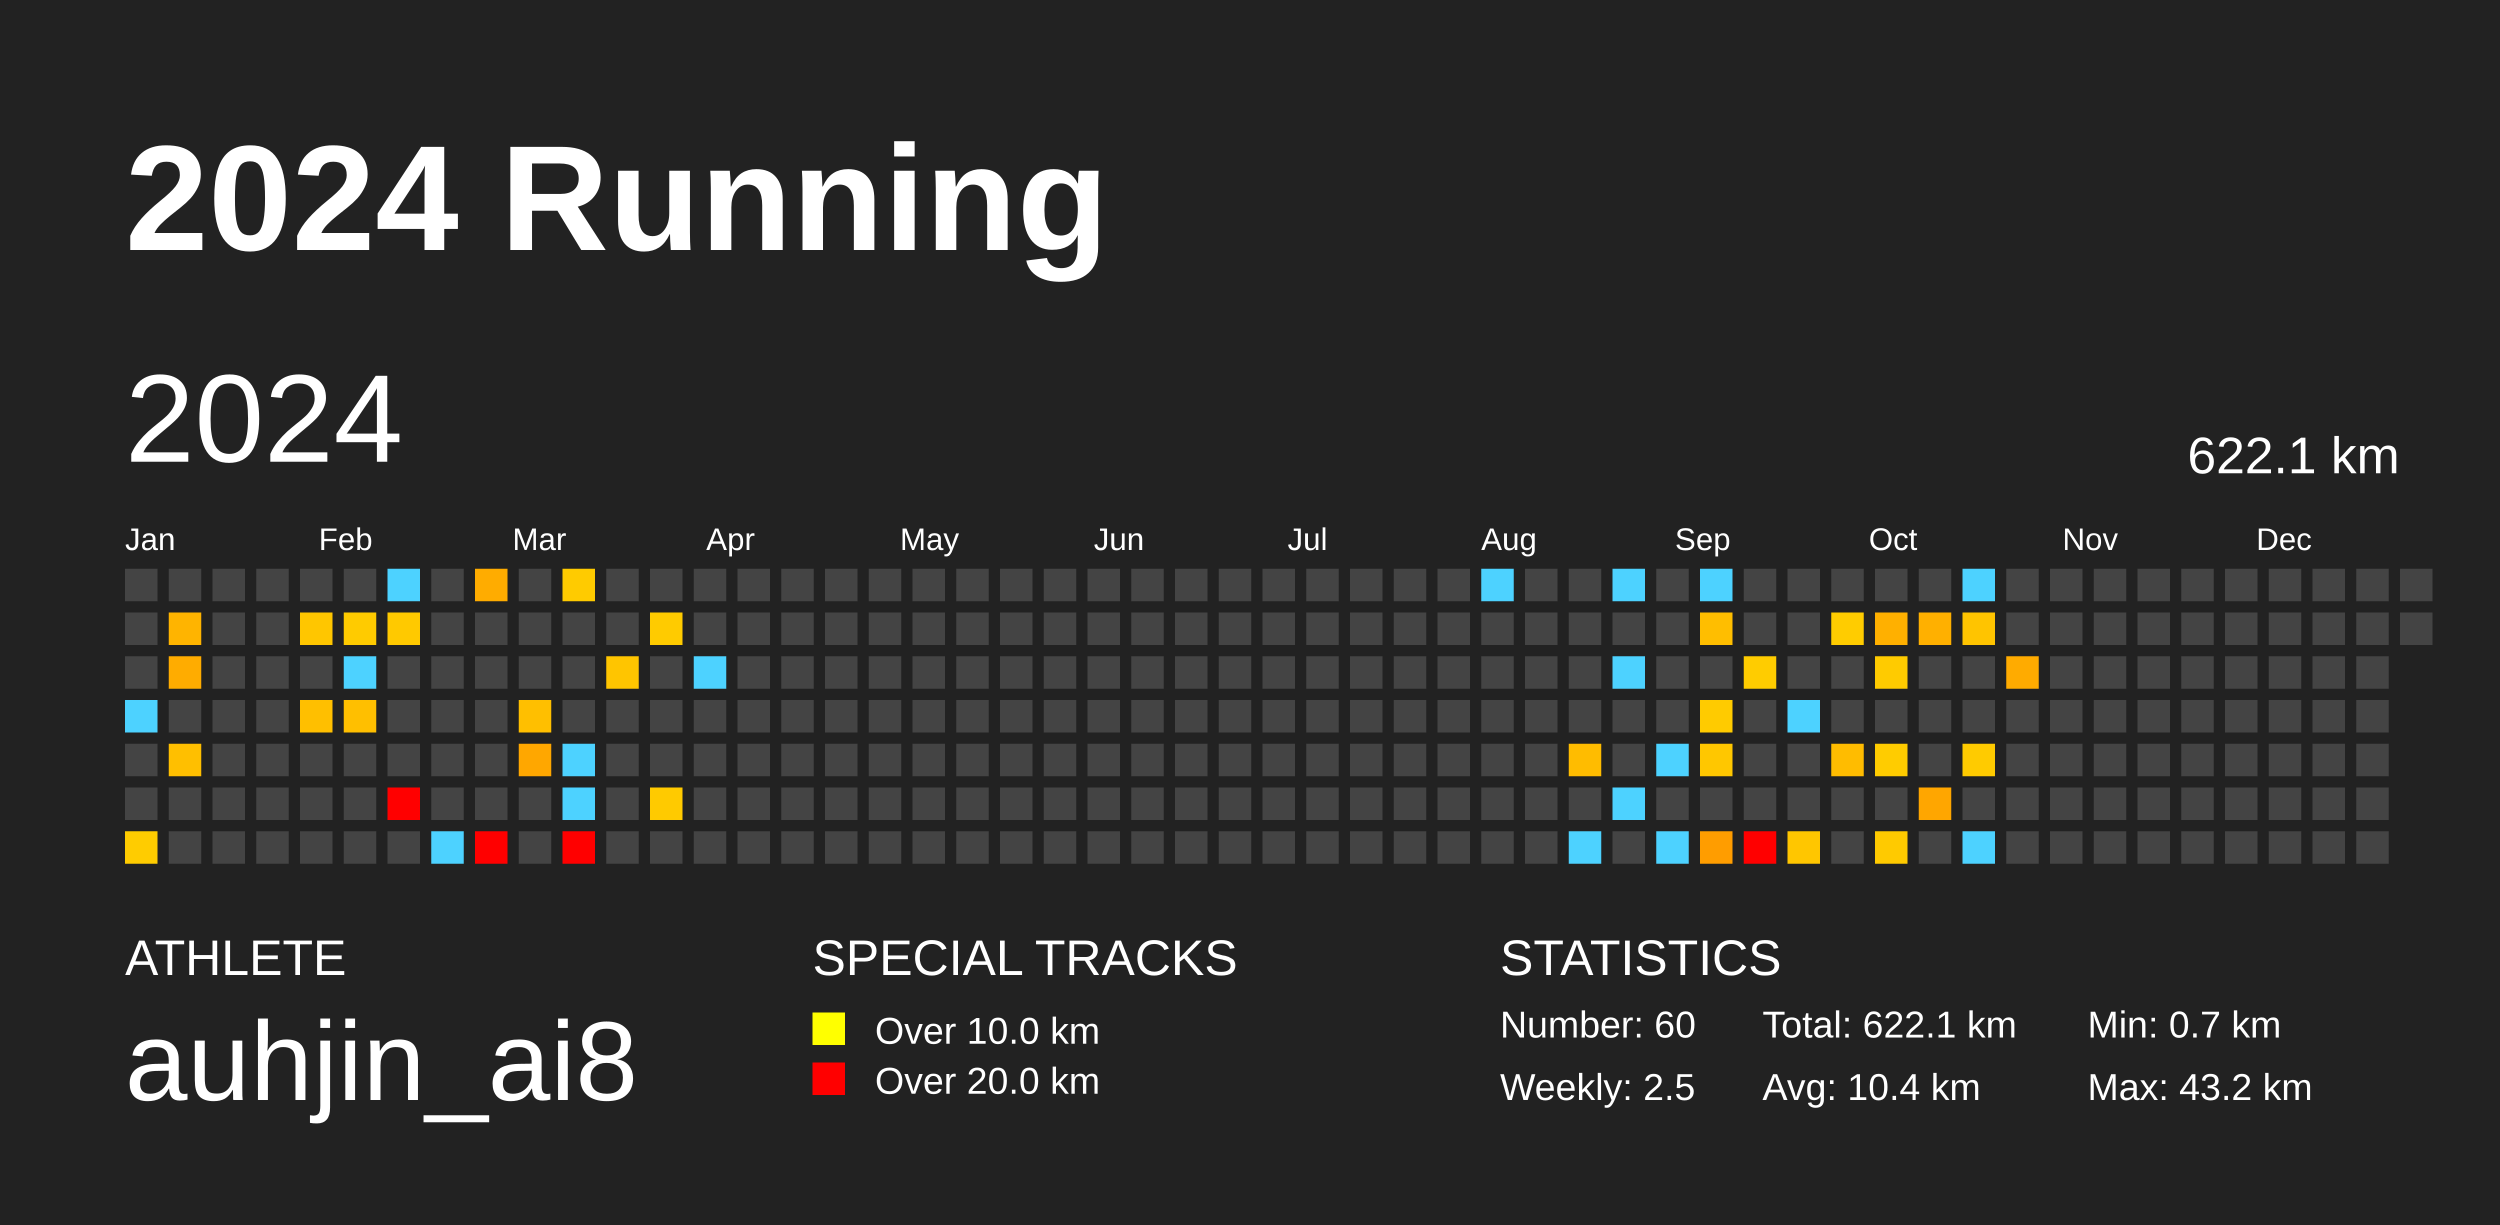
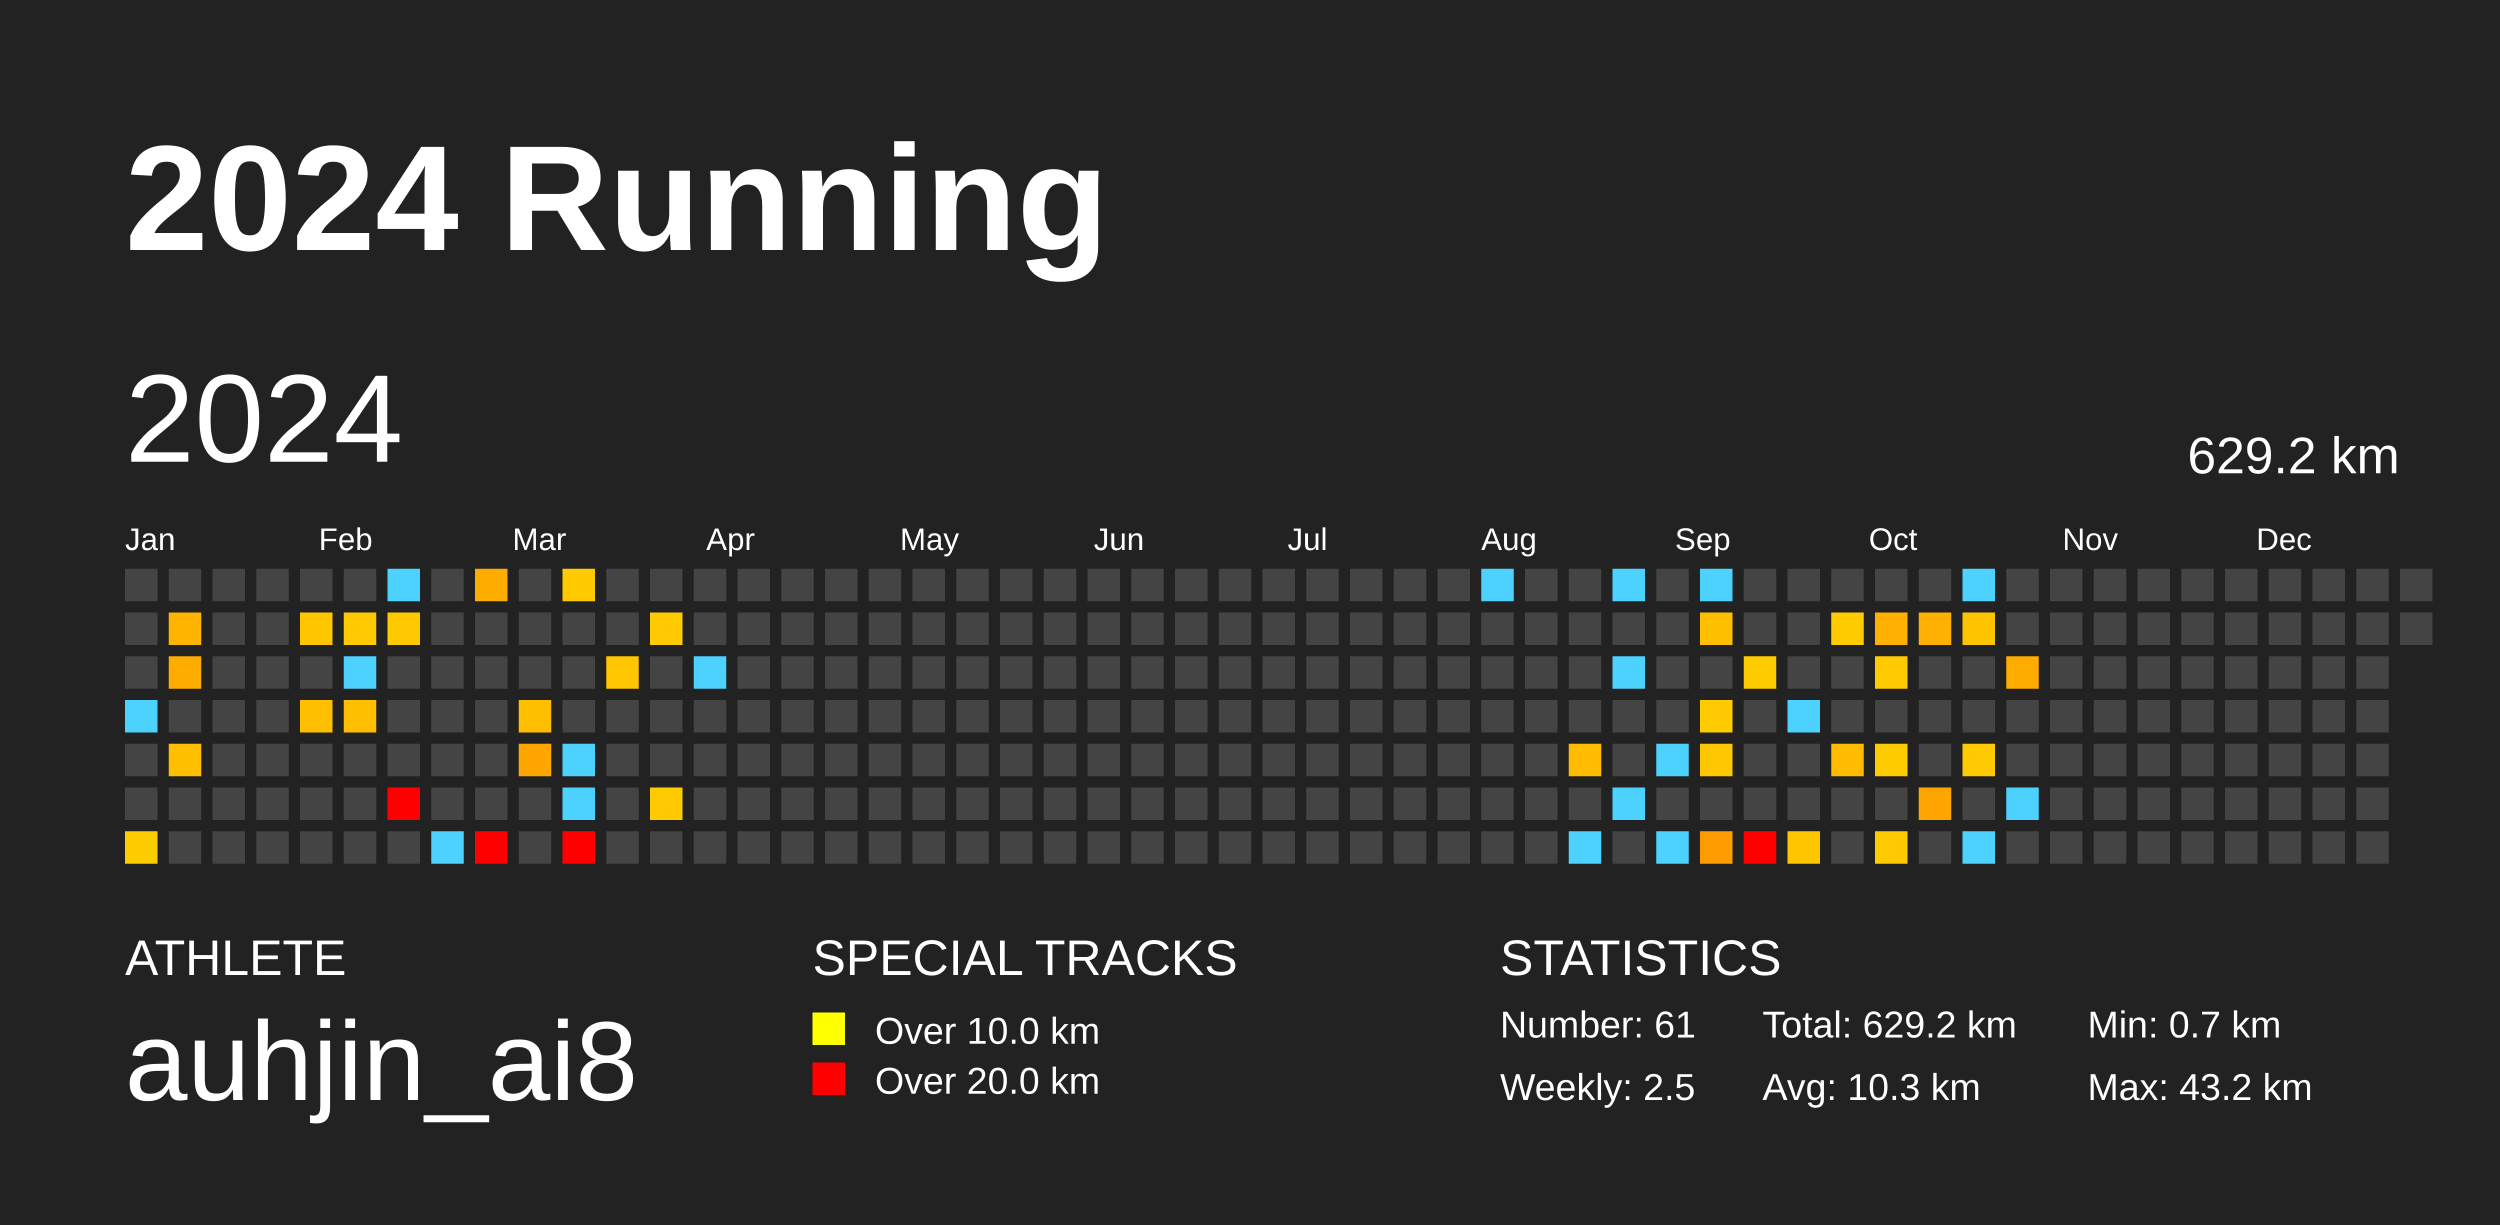
<svg xmlns="http://www.w3.org/2000/svg" baseProfile="full" height="98mm" version="1.1" viewBox="0,0,200,98" width="200mm">
  <defs />
  <rect fill="#222222" height="98" width="200" x="0" y="0" />
  <text fill="#FFFFFF" style="font-size:12px; font-family:Arial; font-weight:bold;" x="10" y="20">2024 Running</text>
  <text fill="#FFFFFF" style="font-size:4px; font-family:Arial" x="10" y="78">ATHLETE</text>
  <text fill="#FFFFFF" style="font-size:9px; font-family:Arial" x="10" y="88">auhjin_ai8</text>
  <text fill="#FFFFFF" style="font-size:4px; font-family:Arial" x="65" y="78">SPECIAL TRACKS</text>
  <rect fill="yellow" height="2.6" width="2.6" x="65" y="81" />
  <text fill="#FFFFFF" style="font-size:3px; font-family:Arial" x="70" y="83.5">Over 10.0 km</text>
  <rect fill="red" height="2.6" width="2.6" x="65" y="85" />
  <text fill="#FFFFFF" style="font-size:3px; font-family:Arial" x="70" y="87.5">Over 20.0 km</text>
  <text fill="#FFFFFF" style="font-size:4px; font-family:Arial" x="120" y="78">STATISTICS</text>
-   <text fill="#FFFFFF" style="font-size:3px; font-family:Arial" x="120" y="83">Number: 60</text>
+   <text fill="#FFFFFF" style="font-size:3px; font-family:Arial" x="120" y="83">Number: 61</text>
  <text fill="#FFFFFF" style="font-size:3px; font-family:Arial" x="120" y="88">Weekly: 2.5</text>
-   <text fill="#FFFFFF" style="font-size:3px; font-family:Arial" x="141" y="83">Total: 622.1 km</text>
-   <text fill="#FFFFFF" style="font-size:3px; font-family:Arial" x="141" y="88">Avg: 10.4 km</text>
+   <text fill="#FFFFFF" style="font-size:3px; font-family:Arial" x="141" y="83">Total: 629.2 km</text>
+   <text fill="#FFFFFF" style="font-size:3px; font-family:Arial" x="141" y="88">Avg: 10.3 km</text>
  <text fill="#FFFFFF" style="font-size:3px; font-family:Arial" x="167" y="83">Min: 0.7 km</text>
  <text fill="#FFFFFF" style="font-size:3px; font-family:Arial" x="167" y="88">Max: 43.2 km</text>
  <text dominant-baseline="hanging" fill="#FFFFFF" style="font-size:10.0px; font-family:Arial;" x="10" y="30">2024</text>
-   <text dominant-baseline="hanging" fill="#FFFFFF" style="font-size:4.125px; font-family:Arial;" x="175" y="35">622.1 km</text>
+   <text dominant-baseline="hanging" fill="#FFFFFF" style="font-size:4.125px; font-family:Arial;" x="175" y="35">629.2 km</text>
  <text fill="#FFFFFF" style="font-size:2.5px; font-family:Arial" x="10.0" y="44">Jan</text>
  <text fill="#FFFFFF" style="font-size:2.5px; font-family:Arial" x="25.5" y="44">Feb</text>
  <text fill="#FFFFFF" style="font-size:2.5px; font-family:Arial" x="41.0" y="44">Mar</text>
  <text fill="#FFFFFF" style="font-size:2.5px; font-family:Arial" x="56.5" y="44">Apr</text>
  <text fill="#FFFFFF" style="font-size:2.5px; font-family:Arial" x="72.0" y="44">May</text>
  <text fill="#FFFFFF" style="font-size:2.5px; font-family:Arial" x="87.5" y="44">Jun</text>
  <text fill="#FFFFFF" style="font-size:2.5px; font-family:Arial" x="103.0" y="44">Jul</text>
  <text fill="#FFFFFF" style="font-size:2.5px; font-family:Arial" x="118.5" y="44">Aug</text>
  <text fill="#FFFFFF" style="font-size:2.5px; font-family:Arial" x="134.0" y="44">Sep</text>
  <text fill="#FFFFFF" style="font-size:2.5px; font-family:Arial" x="149.5" y="44">Oct</text>
  <text fill="#FFFFFF" style="font-size:2.5px; font-family:Arial" x="165.0" y="44">Nov</text>
  <text fill="#FFFFFF" style="font-size:2.5px; font-family:Arial" x="180.5" y="44">Dec</text>
  <rect fill="#444444" height="2.6" width="2.6" x="10.0" y="45.5" />
  <rect fill="#444444" height="2.6" width="2.6" x="10.0" y="49.0" />
  <rect fill="#444444" height="2.6" width="2.6" x="10.0" y="52.5" />
  <rect fill="#4dd2ff" height="2.6" width="2.6" x="10.0" y="56.0" />
  <rect fill="#444444" height="2.6" width="2.6" x="10.0" y="59.5" />
  <rect fill="#444444" height="2.6" width="2.6" x="10.0" y="63.0" />
  <rect fill="#ffcc00" height="2.6" width="2.6" x="10.0" y="66.5" />
  <rect fill="#444444" height="2.6" width="2.6" x="13.5" y="45.5" />
  <rect fill="#ffb400" height="2.6" width="2.6" x="13.5" y="49.0" />
  <rect fill="#ffac00" height="2.6" width="2.6" x="13.5" y="52.5" />
  <rect fill="#444444" height="2.6" width="2.6" x="13.5" y="56.0" />
  <rect fill="#ffbf00" height="2.6" width="2.6" x="13.5" y="59.5" />
  <rect fill="#444444" height="2.6" width="2.6" x="13.5" y="63.0" />
  <rect fill="#444444" height="2.6" width="2.6" x="13.5" y="66.5" />
  <rect fill="#444444" height="2.6" width="2.6" x="17.0" y="45.5" />
  <rect fill="#444444" height="2.6" width="2.6" x="17.0" y="49.0" />
  <rect fill="#444444" height="2.6" width="2.6" x="17.0" y="52.5" />
  <rect fill="#444444" height="2.6" width="2.6" x="17.0" y="56.0" />
  <rect fill="#444444" height="2.6" width="2.6" x="17.0" y="59.5" />
  <rect fill="#444444" height="2.6" width="2.6" x="17.0" y="63.0" />
  <rect fill="#444444" height="2.6" width="2.6" x="17.0" y="66.5" />
  <rect fill="#444444" height="2.6" width="2.6" x="20.5" y="45.5" />
  <rect fill="#444444" height="2.6" width="2.6" x="20.5" y="49.0" />
  <rect fill="#444444" height="2.6" width="2.6" x="20.5" y="52.5" />
  <rect fill="#444444" height="2.6" width="2.6" x="20.5" y="56.0" />
  <rect fill="#444444" height="2.6" width="2.6" x="20.5" y="59.5" />
  <rect fill="#444444" height="2.6" width="2.6" x="20.5" y="63.0" />
  <rect fill="#444444" height="2.6" width="2.6" x="20.5" y="66.5" />
  <rect fill="#444444" height="2.6" width="2.6" x="24.0" y="45.5" />
  <rect fill="#ffc600" height="2.6" width="2.6" x="24.0" y="49.0" />
  <rect fill="#444444" height="2.6" width="2.6" x="24.0" y="52.5" />
  <rect fill="#ffbf00" height="2.6" width="2.6" x="24.0" y="56.0" />
  <rect fill="#444444" height="2.6" width="2.6" x="24.0" y="59.5" />
  <rect fill="#444444" height="2.6" width="2.6" x="24.0" y="63.0" />
  <rect fill="#444444" height="2.6" width="2.6" x="24.0" y="66.5" />
  <rect fill="#444444" height="2.6" width="2.6" x="27.5" y="45.5" />
  <rect fill="#ffcb00" height="2.6" width="2.6" x="27.5" y="49.0" />
  <rect fill="#4dd2ff" height="2.6" width="2.6" x="27.5" y="52.5" />
  <rect fill="#ffbf00" height="2.6" width="2.6" x="27.5" y="56.0" />
  <rect fill="#444444" height="2.6" width="2.6" x="27.5" y="59.5" />
  <rect fill="#444444" height="2.6" width="2.6" x="27.5" y="63.0" />
  <rect fill="#444444" height="2.6" width="2.6" x="27.5" y="66.5" />
  <rect fill="#4dd2ff" height="2.6" width="2.6" x="31.0" y="45.5" />
  <rect fill="#ffc900" height="2.6" width="2.6" x="31.0" y="49.0" />
  <rect fill="#444444" height="2.6" width="2.6" x="31.0" y="52.5" />
  <rect fill="#444444" height="2.6" width="2.6" x="31.0" y="56.0" />
  <rect fill="#444444" height="2.6" width="2.6" x="31.0" y="59.5" />
  <rect fill="red" height="2.6" width="2.6" x="31.0" y="63.0" />
  <rect fill="#444444" height="2.6" width="2.6" x="31.0" y="66.5" />
  <rect fill="#444444" height="2.6" width="2.6" x="34.5" y="45.5" />
  <rect fill="#444444" height="2.6" width="2.6" x="34.5" y="49.0" />
  <rect fill="#444444" height="2.6" width="2.6" x="34.5" y="52.5" />
  <rect fill="#444444" height="2.6" width="2.6" x="34.5" y="56.0" />
  <rect fill="#444444" height="2.6" width="2.6" x="34.5" y="59.5" />
  <rect fill="#444444" height="2.6" width="2.6" x="34.5" y="63.0" />
  <rect fill="#4dd2ff" height="2.6" width="2.6" x="34.5" y="66.5" />
  <rect fill="#ffac00" height="2.6" width="2.6" x="38.0" y="45.5" />
  <rect fill="#444444" height="2.6" width="2.6" x="38.0" y="49.0" />
  <rect fill="#444444" height="2.6" width="2.6" x="38.0" y="52.5" />
  <rect fill="#444444" height="2.6" width="2.6" x="38.0" y="56.0" />
  <rect fill="#444444" height="2.6" width="2.6" x="38.0" y="59.5" />
  <rect fill="#444444" height="2.6" width="2.6" x="38.0" y="63.0" />
  <rect fill="red" height="2.6" width="2.6" x="38.0" y="66.5" />
  <rect fill="#444444" height="2.6" width="2.6" x="41.5" y="45.5" />
  <rect fill="#444444" height="2.6" width="2.6" x="41.5" y="49.0" />
  <rect fill="#444444" height="2.6" width="2.6" x="41.5" y="52.5" />
  <rect fill="#ffbf00" height="2.6" width="2.6" x="41.5" y="56.0" />
  <rect fill="#ffa700" height="2.6" width="2.6" x="41.5" y="59.5" />
  <rect fill="#444444" height="2.6" width="2.6" x="41.5" y="63.0" />
  <rect fill="#444444" height="2.6" width="2.6" x="41.5" y="66.5" />
  <rect fill="#ffcb00" height="2.6" width="2.6" x="45.0" y="45.5" />
  <rect fill="#444444" height="2.6" width="2.6" x="45.0" y="49.0" />
  <rect fill="#444444" height="2.6" width="2.6" x="45.0" y="52.5" />
  <rect fill="#444444" height="2.6" width="2.6" x="45.0" y="56.0" />
  <rect fill="#4dd2ff" height="2.6" width="2.6" x="45.0" y="59.5" />
  <rect fill="#4dd2ff" height="2.6" width="2.6" x="45.0" y="63.0" />
  <rect fill="red" height="2.6" width="2.6" x="45.0" y="66.5" />
  <rect fill="#444444" height="2.6" width="2.6" x="48.5" y="45.5" />
  <rect fill="#444444" height="2.6" width="2.6" x="48.5" y="49.0" />
  <rect fill="#ffc500" height="2.6" width="2.6" x="48.5" y="52.5" />
  <rect fill="#444444" height="2.6" width="2.6" x="48.5" y="56.0" />
  <rect fill="#444444" height="2.6" width="2.6" x="48.5" y="59.5" />
  <rect fill="#444444" height="2.6" width="2.6" x="48.5" y="63.0" />
  <rect fill="#444444" height="2.6" width="2.6" x="48.5" y="66.5" />
  <rect fill="#444444" height="2.6" width="2.6" x="52.0" y="45.5" />
  <rect fill="#ffcb00" height="2.6" width="2.6" x="52.0" y="49.0" />
  <rect fill="#444444" height="2.6" width="2.6" x="52.0" y="52.5" />
  <rect fill="#444444" height="2.6" width="2.6" x="52.0" y="56.0" />
  <rect fill="#444444" height="2.6" width="2.6" x="52.0" y="59.5" />
  <rect fill="#ffca00" height="2.6" width="2.6" x="52.0" y="63.0" />
  <rect fill="#444444" height="2.6" width="2.6" x="52.0" y="66.5" />
  <rect fill="#444444" height="2.6" width="2.6" x="55.5" y="45.5" />
  <rect fill="#444444" height="2.6" width="2.6" x="55.5" y="49.0" />
  <rect fill="#4dd2ff" height="2.6" width="2.6" x="55.5" y="52.5" />
  <rect fill="#444444" height="2.6" width="2.6" x="55.5" y="56.0" />
  <rect fill="#444444" height="2.6" width="2.6" x="55.5" y="59.5" />
  <rect fill="#444444" height="2.6" width="2.6" x="55.5" y="63.0" />
  <rect fill="#444444" height="2.6" width="2.6" x="55.5" y="66.5" />
  <rect fill="#444444" height="2.6" width="2.6" x="59.0" y="45.5" />
  <rect fill="#444444" height="2.6" width="2.6" x="59.0" y="49.0" />
  <rect fill="#444444" height="2.6" width="2.6" x="59.0" y="52.5" />
  <rect fill="#444444" height="2.6" width="2.6" x="59.0" y="56.0" />
  <rect fill="#444444" height="2.6" width="2.6" x="59.0" y="59.5" />
  <rect fill="#444444" height="2.6" width="2.6" x="59.0" y="63.0" />
  <rect fill="#444444" height="2.6" width="2.6" x="59.0" y="66.5" />
  <rect fill="#444444" height="2.6" width="2.6" x="62.5" y="45.5" />
  <rect fill="#444444" height="2.6" width="2.6" x="62.5" y="49.0" />
  <rect fill="#444444" height="2.6" width="2.6" x="62.5" y="52.5" />
  <rect fill="#444444" height="2.6" width="2.6" x="62.5" y="56.0" />
  <rect fill="#444444" height="2.6" width="2.6" x="62.5" y="59.5" />
  <rect fill="#444444" height="2.6" width="2.6" x="62.5" y="63.0" />
  <rect fill="#444444" height="2.6" width="2.6" x="62.5" y="66.5" />
  <rect fill="#444444" height="2.6" width="2.6" x="66.0" y="45.5" />
  <rect fill="#444444" height="2.6" width="2.6" x="66.0" y="49.0" />
  <rect fill="#444444" height="2.6" width="2.6" x="66.0" y="52.5" />
  <rect fill="#444444" height="2.6" width="2.6" x="66.0" y="56.0" />
  <rect fill="#444444" height="2.6" width="2.6" x="66.0" y="59.5" />
  <rect fill="#444444" height="2.6" width="2.6" x="66.0" y="63.0" />
  <rect fill="#444444" height="2.6" width="2.6" x="66.0" y="66.5" />
  <rect fill="#444444" height="2.6" width="2.6" x="69.5" y="45.5" />
  <rect fill="#444444" height="2.6" width="2.6" x="69.5" y="49.0" />
  <rect fill="#444444" height="2.6" width="2.6" x="69.5" y="52.5" />
  <rect fill="#444444" height="2.6" width="2.6" x="69.5" y="56.0" />
  <rect fill="#444444" height="2.6" width="2.6" x="69.5" y="59.5" />
  <rect fill="#444444" height="2.6" width="2.6" x="69.5" y="63.0" />
  <rect fill="#444444" height="2.6" width="2.6" x="69.5" y="66.5" />
  <rect fill="#444444" height="2.6" width="2.6" x="73.0" y="45.5" />
  <rect fill="#444444" height="2.6" width="2.6" x="73.0" y="49.0" />
  <rect fill="#444444" height="2.6" width="2.6" x="73.0" y="52.5" />
  <rect fill="#444444" height="2.6" width="2.6" x="73.0" y="56.0" />
  <rect fill="#444444" height="2.6" width="2.6" x="73.0" y="59.5" />
  <rect fill="#444444" height="2.6" width="2.6" x="73.0" y="63.0" />
  <rect fill="#444444" height="2.6" width="2.6" x="73.0" y="66.5" />
  <rect fill="#444444" height="2.6" width="2.6" x="76.5" y="45.5" />
  <rect fill="#444444" height="2.6" width="2.6" x="76.5" y="49.0" />
  <rect fill="#444444" height="2.6" width="2.6" x="76.5" y="52.5" />
  <rect fill="#444444" height="2.6" width="2.6" x="76.5" y="56.0" />
  <rect fill="#444444" height="2.6" width="2.6" x="76.5" y="59.5" />
  <rect fill="#444444" height="2.6" width="2.6" x="76.5" y="63.0" />
  <rect fill="#444444" height="2.6" width="2.6" x="76.5" y="66.5" />
  <rect fill="#444444" height="2.6" width="2.6" x="80.0" y="45.5" />
  <rect fill="#444444" height="2.6" width="2.6" x="80.0" y="49.0" />
  <rect fill="#444444" height="2.6" width="2.6" x="80.0" y="52.5" />
  <rect fill="#444444" height="2.6" width="2.6" x="80.0" y="56.0" />
  <rect fill="#444444" height="2.6" width="2.6" x="80.0" y="59.5" />
  <rect fill="#444444" height="2.6" width="2.6" x="80.0" y="63.0" />
  <rect fill="#444444" height="2.6" width="2.6" x="80.0" y="66.5" />
  <rect fill="#444444" height="2.6" width="2.6" x="83.5" y="45.5" />
  <rect fill="#444444" height="2.6" width="2.6" x="83.5" y="49.0" />
  <rect fill="#444444" height="2.6" width="2.6" x="83.5" y="52.5" />
  <rect fill="#444444" height="2.6" width="2.6" x="83.5" y="56.0" />
  <rect fill="#444444" height="2.6" width="2.6" x="83.5" y="59.5" />
  <rect fill="#444444" height="2.6" width="2.6" x="83.5" y="63.0" />
  <rect fill="#444444" height="2.6" width="2.6" x="83.5" y="66.5" />
  <rect fill="#444444" height="2.6" width="2.6" x="87.0" y="45.5" />
  <rect fill="#444444" height="2.6" width="2.6" x="87.0" y="49.0" />
  <rect fill="#444444" height="2.6" width="2.6" x="87.0" y="52.5" />
  <rect fill="#444444" height="2.6" width="2.6" x="87.0" y="56.0" />
  <rect fill="#444444" height="2.6" width="2.6" x="87.0" y="59.5" />
  <rect fill="#444444" height="2.6" width="2.6" x="87.0" y="63.0" />
  <rect fill="#444444" height="2.6" width="2.6" x="87.0" y="66.5" />
  <rect fill="#444444" height="2.6" width="2.6" x="90.5" y="45.5" />
  <rect fill="#444444" height="2.6" width="2.6" x="90.5" y="49.0" />
  <rect fill="#444444" height="2.6" width="2.6" x="90.5" y="52.5" />
  <rect fill="#444444" height="2.6" width="2.6" x="90.5" y="56.0" />
  <rect fill="#444444" height="2.6" width="2.6" x="90.5" y="59.5" />
  <rect fill="#444444" height="2.6" width="2.6" x="90.5" y="63.0" />
  <rect fill="#444444" height="2.6" width="2.6" x="90.5" y="66.5" />
  <rect fill="#444444" height="2.6" width="2.6" x="94.0" y="45.5" />
  <rect fill="#444444" height="2.6" width="2.6" x="94.0" y="49.0" />
  <rect fill="#444444" height="2.6" width="2.6" x="94.0" y="52.5" />
  <rect fill="#444444" height="2.6" width="2.6" x="94.0" y="56.0" />
  <rect fill="#444444" height="2.6" width="2.6" x="94.0" y="59.5" />
  <rect fill="#444444" height="2.6" width="2.6" x="94.0" y="63.0" />
  <rect fill="#444444" height="2.6" width="2.6" x="94.0" y="66.5" />
  <rect fill="#444444" height="2.6" width="2.6" x="97.5" y="45.5" />
  <rect fill="#444444" height="2.6" width="2.6" x="97.5" y="49.0" />
  <rect fill="#444444" height="2.6" width="2.6" x="97.5" y="52.5" />
  <rect fill="#444444" height="2.6" width="2.6" x="97.5" y="56.0" />
  <rect fill="#444444" height="2.6" width="2.6" x="97.5" y="59.5" />
  <rect fill="#444444" height="2.6" width="2.6" x="97.5" y="63.0" />
  <rect fill="#444444" height="2.6" width="2.6" x="97.5" y="66.5" />
  <rect fill="#444444" height="2.6" width="2.6" x="101.0" y="45.5" />
  <rect fill="#444444" height="2.6" width="2.6" x="101.0" y="49.0" />
  <rect fill="#444444" height="2.6" width="2.6" x="101.0" y="52.5" />
  <rect fill="#444444" height="2.6" width="2.6" x="101.0" y="56.0" />
  <rect fill="#444444" height="2.6" width="2.6" x="101.0" y="59.5" />
  <rect fill="#444444" height="2.6" width="2.6" x="101.0" y="63.0" />
  <rect fill="#444444" height="2.6" width="2.6" x="101.0" y="66.5" />
  <rect fill="#444444" height="2.6" width="2.6" x="104.5" y="45.5" />
  <rect fill="#444444" height="2.6" width="2.6" x="104.5" y="49.0" />
  <rect fill="#444444" height="2.6" width="2.6" x="104.5" y="52.5" />
  <rect fill="#444444" height="2.6" width="2.6" x="104.5" y="56.0" />
  <rect fill="#444444" height="2.6" width="2.6" x="104.5" y="59.5" />
  <rect fill="#444444" height="2.6" width="2.6" x="104.5" y="63.0" />
  <rect fill="#444444" height="2.6" width="2.6" x="104.5" y="66.5" />
  <rect fill="#444444" height="2.6" width="2.6" x="108.0" y="45.5" />
  <rect fill="#444444" height="2.6" width="2.6" x="108.0" y="49.0" />
  <rect fill="#444444" height="2.6" width="2.6" x="108.0" y="52.5" />
  <rect fill="#444444" height="2.6" width="2.6" x="108.0" y="56.0" />
  <rect fill="#444444" height="2.6" width="2.6" x="108.0" y="59.5" />
  <rect fill="#444444" height="2.6" width="2.6" x="108.0" y="63.0" />
  <rect fill="#444444" height="2.6" width="2.6" x="108.0" y="66.5" />
  <rect fill="#444444" height="2.6" width="2.6" x="111.5" y="45.5" />
  <rect fill="#444444" height="2.6" width="2.6" x="111.5" y="49.0" />
  <rect fill="#444444" height="2.6" width="2.6" x="111.5" y="52.5" />
  <rect fill="#444444" height="2.6" width="2.6" x="111.5" y="56.0" />
  <rect fill="#444444" height="2.6" width="2.6" x="111.5" y="59.5" />
  <rect fill="#444444" height="2.6" width="2.6" x="111.5" y="63.0" />
  <rect fill="#444444" height="2.6" width="2.6" x="111.5" y="66.5" />
  <rect fill="#444444" height="2.6" width="2.6" x="115.0" y="45.5" />
  <rect fill="#444444" height="2.6" width="2.6" x="115.0" y="49.0" />
  <rect fill="#444444" height="2.6" width="2.6" x="115.0" y="52.5" />
  <rect fill="#444444" height="2.6" width="2.6" x="115.0" y="56.0" />
  <rect fill="#444444" height="2.6" width="2.6" x="115.0" y="59.5" />
  <rect fill="#444444" height="2.6" width="2.6" x="115.0" y="63.0" />
  <rect fill="#444444" height="2.6" width="2.6" x="115.0" y="66.5" />
  <rect fill="#4dd2ff" height="2.6" width="2.6" x="118.5" y="45.5" />
  <rect fill="#444444" height="2.6" width="2.6" x="118.5" y="49.0" />
  <rect fill="#444444" height="2.6" width="2.6" x="118.5" y="52.5" />
  <rect fill="#444444" height="2.6" width="2.6" x="118.5" y="56.0" />
  <rect fill="#444444" height="2.6" width="2.6" x="118.5" y="59.5" />
  <rect fill="#444444" height="2.6" width="2.6" x="118.5" y="63.0" />
  <rect fill="#444444" height="2.6" width="2.6" x="118.5" y="66.5" />
  <rect fill="#444444" height="2.6" width="2.6" x="122.0" y="45.5" />
  <rect fill="#444444" height="2.6" width="2.6" x="122.0" y="49.0" />
  <rect fill="#444444" height="2.6" width="2.6" x="122.0" y="52.5" />
  <rect fill="#444444" height="2.6" width="2.6" x="122.0" y="56.0" />
  <rect fill="#444444" height="2.6" width="2.6" x="122.0" y="59.5" />
  <rect fill="#444444" height="2.6" width="2.6" x="122.0" y="63.0" />
  <rect fill="#444444" height="2.6" width="2.6" x="122.0" y="66.5" />
  <rect fill="#444444" height="2.6" width="2.6" x="125.5" y="45.5" />
  <rect fill="#444444" height="2.6" width="2.6" x="125.5" y="49.0" />
  <rect fill="#444444" height="2.6" width="2.6" x="125.5" y="52.5" />
  <rect fill="#444444" height="2.6" width="2.6" x="125.5" y="56.0" />
  <rect fill="#ffbc00" height="2.6" width="2.6" x="125.5" y="59.5" />
  <rect fill="#444444" height="2.6" width="2.6" x="125.5" y="63.0" />
  <rect fill="#4dd2ff" height="2.6" width="2.6" x="125.5" y="66.5" />
  <rect fill="#4dd2ff" height="2.6" width="2.6" x="129.0" y="45.5" />
  <rect fill="#444444" height="2.6" width="2.6" x="129.0" y="49.0" />
  <rect fill="#4dd2ff" height="2.6" width="2.6" x="129.0" y="52.5" />
  <rect fill="#444444" height="2.6" width="2.6" x="129.0" y="56.0" />
  <rect fill="#444444" height="2.6" width="2.6" x="129.0" y="59.5" />
  <rect fill="#4dd2ff" height="2.6" width="2.6" x="129.0" y="63.0" />
  <rect fill="#444444" height="2.6" width="2.6" x="129.0" y="66.5" />
  <rect fill="#444444" height="2.6" width="2.6" x="132.5" y="45.5" />
  <rect fill="#444444" height="2.6" width="2.6" x="132.5" y="49.0" />
  <rect fill="#444444" height="2.6" width="2.6" x="132.5" y="52.5" />
  <rect fill="#444444" height="2.6" width="2.6" x="132.5" y="56.0" />
  <rect fill="#4dd2ff" height="2.6" width="2.6" x="132.5" y="59.5" />
  <rect fill="#444444" height="2.6" width="2.6" x="132.5" y="63.0" />
  <rect fill="#4dd2ff" height="2.6" width="2.6" x="132.5" y="66.5" />
  <rect fill="#4dd2ff" height="2.6" width="2.6" x="136.0" y="45.5" />
  <rect fill="#ffbe00" height="2.6" width="2.6" x="136.0" y="49.0" />
  <rect fill="#444444" height="2.6" width="2.6" x="136.0" y="52.5" />
  <rect fill="#ffcb00" height="2.6" width="2.6" x="136.0" y="56.0" />
  <rect fill="#ffc700" height="2.6" width="2.6" x="136.0" y="59.5" />
  <rect fill="#444444" height="2.6" width="2.6" x="136.0" y="63.0" />
  <rect fill="#ff9d00" height="2.6" width="2.6" x="136.0" y="66.5" />
  <rect fill="#444444" height="2.6" width="2.6" x="139.5" y="45.5" />
  <rect fill="#444444" height="2.6" width="2.6" x="139.5" y="49.0" />
  <rect fill="#ffcc00" height="2.6" width="2.6" x="139.5" y="52.5" />
  <rect fill="#444444" height="2.6" width="2.6" x="139.5" y="56.0" />
  <rect fill="#444444" height="2.6" width="2.6" x="139.5" y="59.5" />
  <rect fill="#444444" height="2.6" width="2.6" x="139.5" y="63.0" />
  <rect fill="red" height="2.6" width="2.6" x="139.5" y="66.5" />
  <rect fill="#444444" height="2.6" width="2.6" x="143.0" y="45.5" />
  <rect fill="#444444" height="2.6" width="2.6" x="143.0" y="49.0" />
  <rect fill="#444444" height="2.6" width="2.6" x="143.0" y="52.5" />
  <rect fill="#4dd2ff" height="2.6" width="2.6" x="143.0" y="56.0" />
  <rect fill="#444444" height="2.6" width="2.6" x="143.0" y="59.5" />
  <rect fill="#444444" height="2.6" width="2.6" x="143.0" y="63.0" />
  <rect fill="#ffc600" height="2.6" width="2.6" x="143.0" y="66.5" />
  <rect fill="#444444" height="2.6" width="2.6" x="146.5" y="45.5" />
  <rect fill="#ffcc00" height="2.6" width="2.6" x="146.5" y="49.0" />
  <rect fill="#444444" height="2.6" width="2.6" x="146.5" y="52.5" />
  <rect fill="#444444" height="2.6" width="2.6" x="146.5" y="56.0" />
  <rect fill="#ffbc00" height="2.6" width="2.6" x="146.5" y="59.5" />
  <rect fill="#444444" height="2.6" width="2.6" x="146.5" y="63.0" />
  <rect fill="#444444" height="2.6" width="2.6" x="146.5" y="66.5" />
  <rect fill="#444444" height="2.6" width="2.6" x="150.0" y="45.5" />
  <rect fill="#ffb000" height="2.6" width="2.6" x="150.0" y="49.0" />
  <rect fill="#ffcb00" height="2.6" width="2.6" x="150.0" y="52.5" />
  <rect fill="#444444" height="2.6" width="2.6" x="150.0" y="56.0" />
  <rect fill="#ffcc00" height="2.6" width="2.6" x="150.0" y="59.5" />
  <rect fill="#444444" height="2.6" width="2.6" x="150.0" y="63.0" />
  <rect fill="#ffca00" height="2.6" width="2.6" x="150.0" y="66.5" />
  <rect fill="#444444" height="2.6" width="2.6" x="153.5" y="45.5" />
  <rect fill="#ffb000" height="2.6" width="2.6" x="153.5" y="49.0" />
  <rect fill="#444444" height="2.6" width="2.6" x="153.5" y="52.5" />
  <rect fill="#444444" height="2.6" width="2.6" x="153.5" y="56.0" />
  <rect fill="#444444" height="2.6" width="2.6" x="153.5" y="59.5" />
  <rect fill="#ffa600" height="2.6" width="2.6" x="153.5" y="63.0" />
  <rect fill="#444444" height="2.6" width="2.6" x="153.5" y="66.5" />
  <rect fill="#4dd2ff" height="2.6" width="2.6" x="157.0" y="45.5" />
  <rect fill="#ffc400" height="2.6" width="2.6" x="157.0" y="49.0" />
  <rect fill="#444444" height="2.6" width="2.6" x="157.0" y="52.5" />
  <rect fill="#444444" height="2.6" width="2.6" x="157.0" y="56.0" />
  <rect fill="#ffcb00" height="2.6" width="2.6" x="157.0" y="59.5" />
  <rect fill="#444444" height="2.6" width="2.6" x="157.0" y="63.0" />
  <rect fill="#4dd2ff" height="2.6" width="2.6" x="157.0" y="66.5" />
  <rect fill="#444444" height="2.6" width="2.6" x="160.5" y="45.5" />
  <rect fill="#444444" height="2.6" width="2.6" x="160.5" y="49.0" />
  <rect fill="#ffab00" height="2.6" width="2.6" x="160.5" y="52.5" />
  <rect fill="#444444" height="2.6" width="2.6" x="160.5" y="56.0" />
  <rect fill="#444444" height="2.6" width="2.6" x="160.5" y="59.5" />
-   <rect fill="#444444" height="2.6" width="2.6" x="160.5" y="63.0" />
+   <rect fill="#4dd2ff" height="2.6" width="2.6" x="160.5" y="63.0" />
  <rect fill="#444444" height="2.6" width="2.6" x="160.5" y="66.5" />
  <rect fill="#444444" height="2.6" width="2.6" x="164.0" y="45.5" />
  <rect fill="#444444" height="2.6" width="2.6" x="164.0" y="49.0" />
  <rect fill="#444444" height="2.6" width="2.6" x="164.0" y="52.5" />
  <rect fill="#444444" height="2.6" width="2.6" x="164.0" y="56.0" />
  <rect fill="#444444" height="2.6" width="2.6" x="164.0" y="59.5" />
  <rect fill="#444444" height="2.6" width="2.6" x="164.0" y="63.0" />
  <rect fill="#444444" height="2.6" width="2.6" x="164.0" y="66.5" />
  <rect fill="#444444" height="2.6" width="2.6" x="167.5" y="45.5" />
  <rect fill="#444444" height="2.6" width="2.6" x="167.5" y="49.0" />
  <rect fill="#444444" height="2.6" width="2.6" x="167.5" y="52.5" />
  <rect fill="#444444" height="2.6" width="2.6" x="167.5" y="56.0" />
  <rect fill="#444444" height="2.6" width="2.6" x="167.5" y="59.5" />
  <rect fill="#444444" height="2.6" width="2.6" x="167.5" y="63.0" />
  <rect fill="#444444" height="2.6" width="2.6" x="167.5" y="66.5" />
  <rect fill="#444444" height="2.6" width="2.6" x="171.0" y="45.5" />
  <rect fill="#444444" height="2.6" width="2.6" x="171.0" y="49.0" />
  <rect fill="#444444" height="2.6" width="2.6" x="171.0" y="52.5" />
  <rect fill="#444444" height="2.6" width="2.6" x="171.0" y="56.0" />
  <rect fill="#444444" height="2.6" width="2.6" x="171.0" y="59.5" />
  <rect fill="#444444" height="2.6" width="2.6" x="171.0" y="63.0" />
  <rect fill="#444444" height="2.6" width="2.6" x="171.0" y="66.5" />
  <rect fill="#444444" height="2.6" width="2.6" x="174.5" y="45.5" />
  <rect fill="#444444" height="2.6" width="2.6" x="174.5" y="49.0" />
  <rect fill="#444444" height="2.6" width="2.6" x="174.5" y="52.5" />
  <rect fill="#444444" height="2.6" width="2.6" x="174.5" y="56.0" />
  <rect fill="#444444" height="2.6" width="2.6" x="174.5" y="59.5" />
  <rect fill="#444444" height="2.6" width="2.6" x="174.5" y="63.0" />
  <rect fill="#444444" height="2.6" width="2.6" x="174.5" y="66.5" />
  <rect fill="#444444" height="2.6" width="2.6" x="178.0" y="45.5" />
  <rect fill="#444444" height="2.6" width="2.6" x="178.0" y="49.0" />
  <rect fill="#444444" height="2.6" width="2.6" x="178.0" y="52.5" />
  <rect fill="#444444" height="2.6" width="2.6" x="178.0" y="56.0" />
  <rect fill="#444444" height="2.6" width="2.6" x="178.0" y="59.5" />
  <rect fill="#444444" height="2.6" width="2.6" x="178.0" y="63.0" />
  <rect fill="#444444" height="2.6" width="2.6" x="178.0" y="66.5" />
  <rect fill="#444444" height="2.6" width="2.6" x="181.5" y="45.5" />
  <rect fill="#444444" height="2.6" width="2.6" x="181.5" y="49.0" />
  <rect fill="#444444" height="2.6" width="2.6" x="181.5" y="52.5" />
  <rect fill="#444444" height="2.6" width="2.6" x="181.5" y="56.0" />
  <rect fill="#444444" height="2.6" width="2.6" x="181.5" y="59.5" />
  <rect fill="#444444" height="2.6" width="2.6" x="181.5" y="63.0" />
  <rect fill="#444444" height="2.6" width="2.6" x="181.5" y="66.5" />
  <rect fill="#444444" height="2.6" width="2.6" x="185.0" y="45.5" />
  <rect fill="#444444" height="2.6" width="2.6" x="185.0" y="49.0" />
  <rect fill="#444444" height="2.6" width="2.6" x="185.0" y="52.5" />
  <rect fill="#444444" height="2.6" width="2.6" x="185.0" y="56.0" />
  <rect fill="#444444" height="2.6" width="2.6" x="185.0" y="59.5" />
  <rect fill="#444444" height="2.6" width="2.6" x="185.0" y="63.0" />
  <rect fill="#444444" height="2.6" width="2.6" x="185.0" y="66.5" />
  <rect fill="#444444" height="2.6" width="2.6" x="188.5" y="45.5" />
  <rect fill="#444444" height="2.6" width="2.6" x="188.5" y="49.0" />
  <rect fill="#444444" height="2.6" width="2.6" x="188.5" y="52.5" />
  <rect fill="#444444" height="2.6" width="2.6" x="188.5" y="56.0" />
  <rect fill="#444444" height="2.6" width="2.6" x="188.5" y="59.5" />
  <rect fill="#444444" height="2.6" width="2.6" x="188.5" y="63.0" />
  <rect fill="#444444" height="2.6" width="2.6" x="188.5" y="66.5" />
  <rect fill="#444444" height="2.6" width="2.6" x="192.0" y="45.5" />
  <rect fill="#444444" height="2.6" width="2.6" x="192.0" y="49.0" />
</svg>
